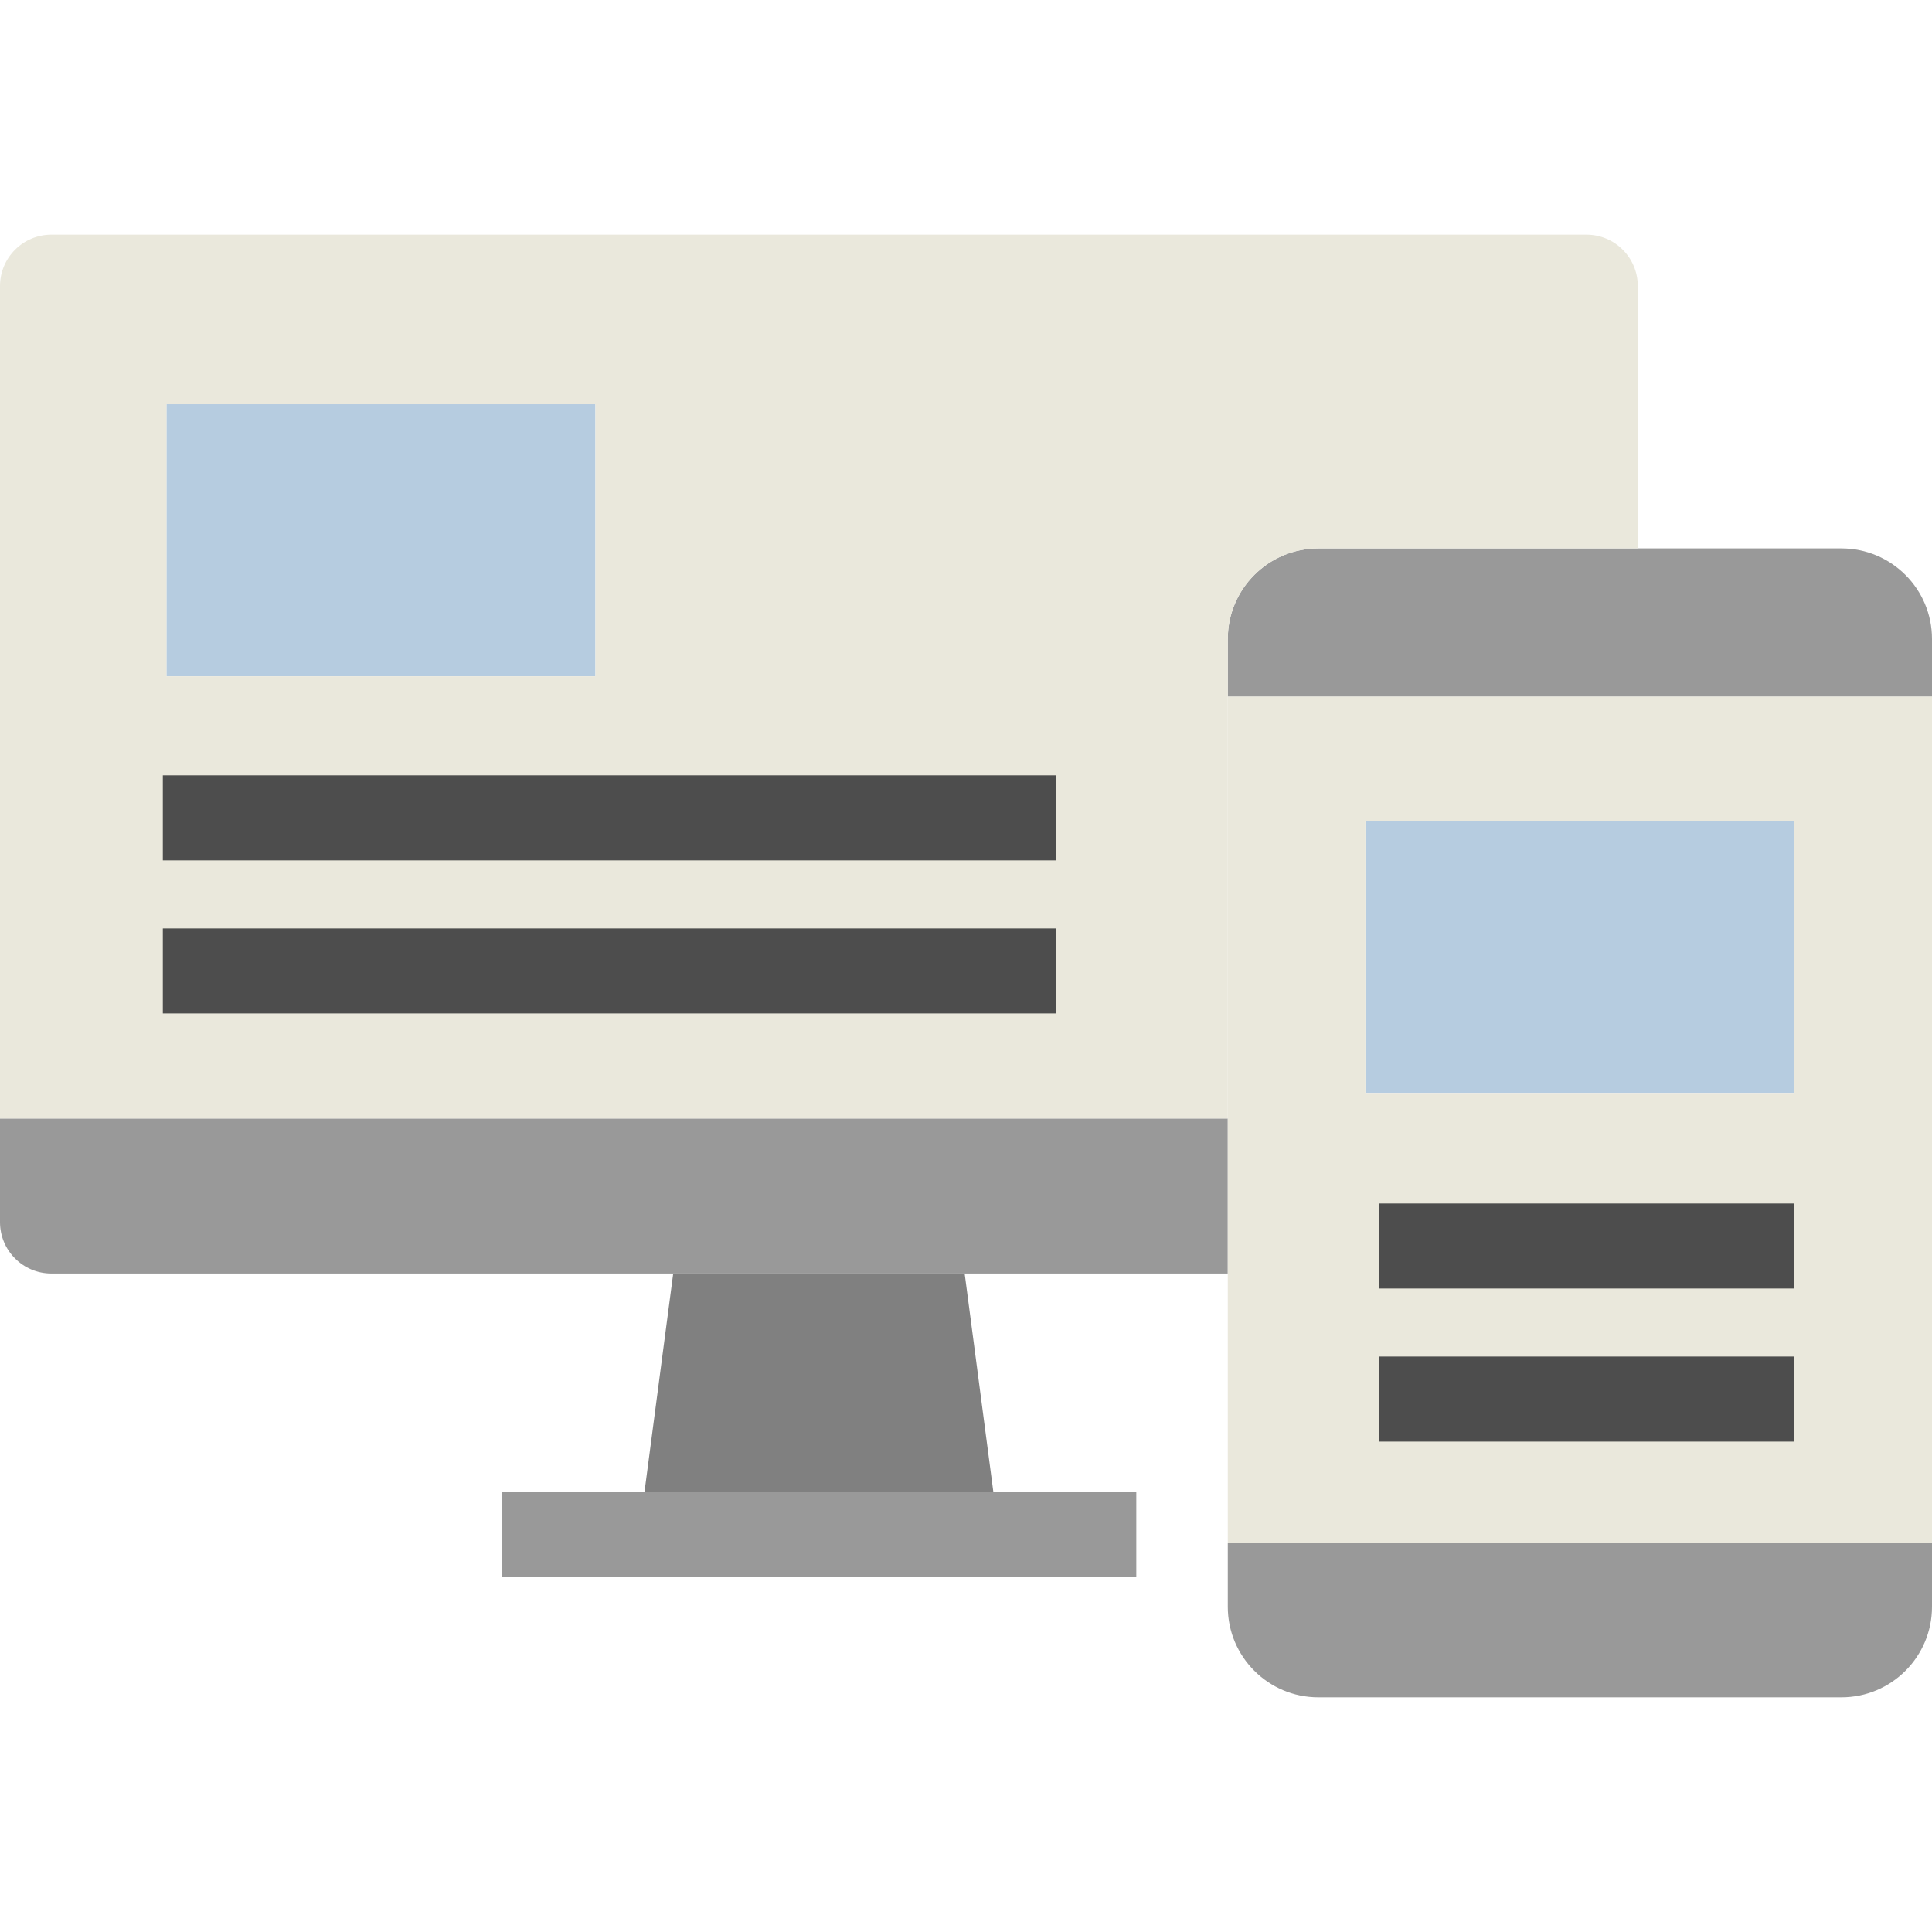
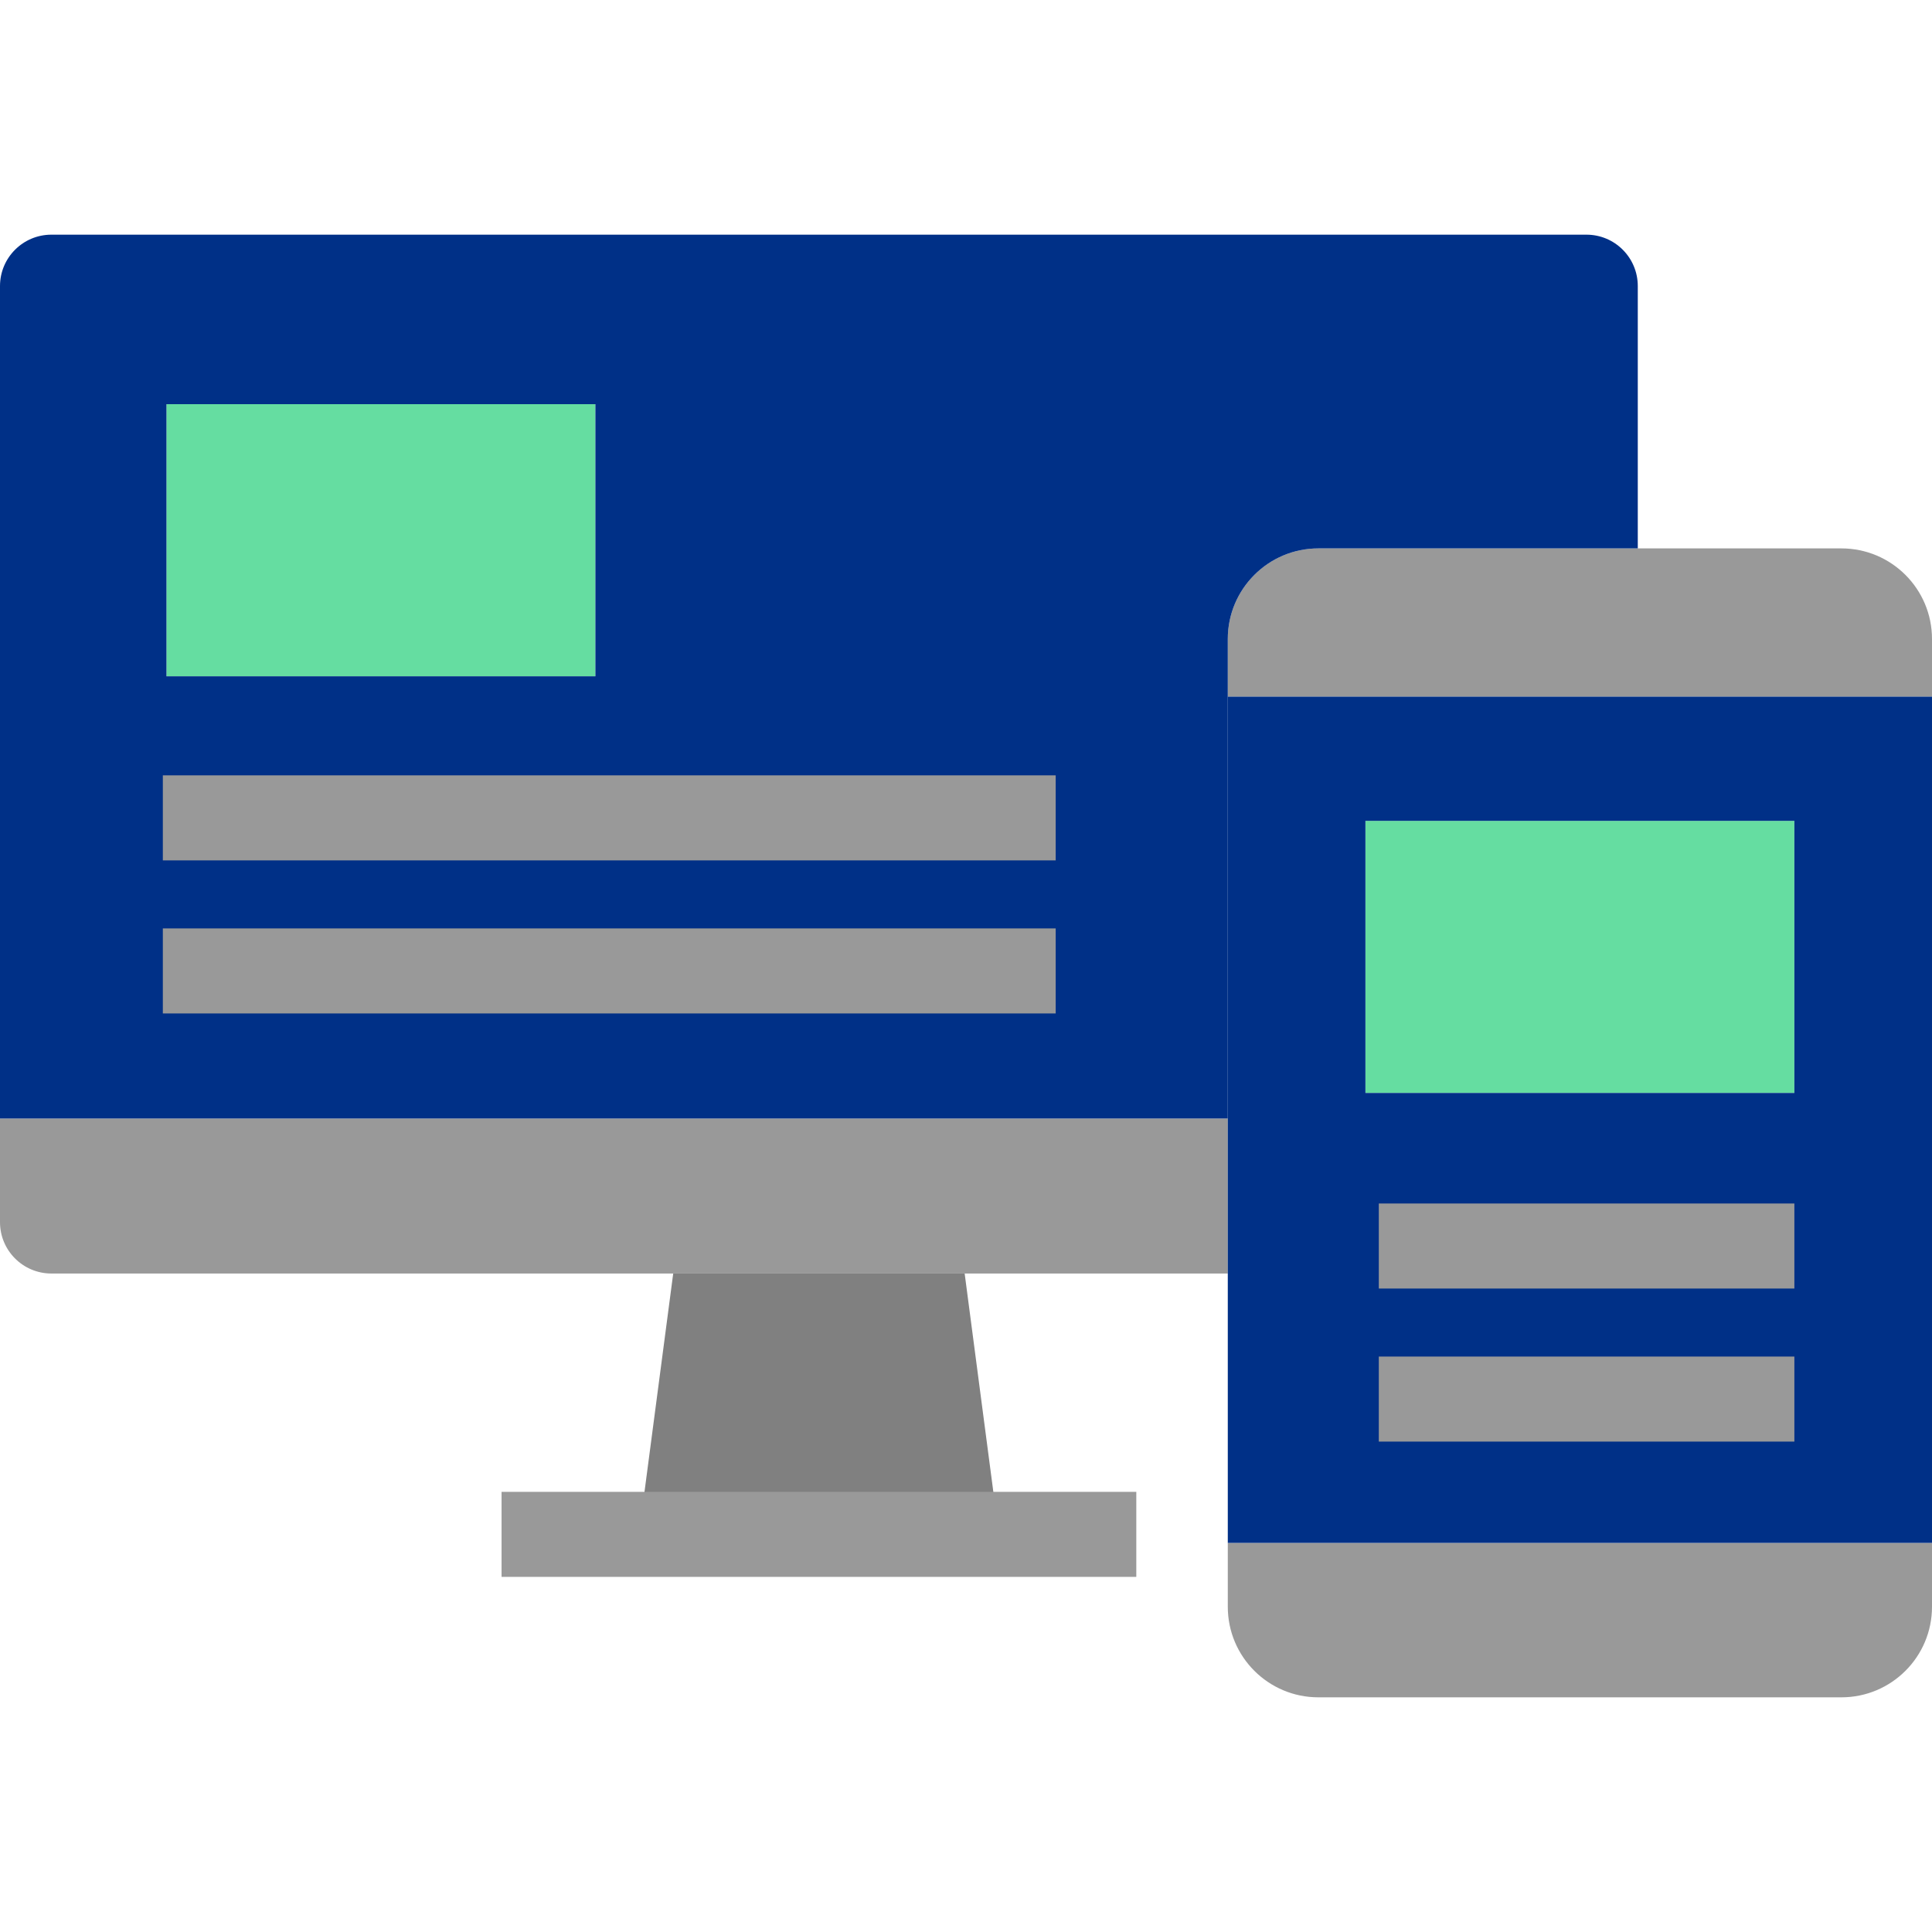
<svg xmlns="http://www.w3.org/2000/svg" version="1.1" id="Capa_1" x="0px" y="0px" viewBox="0 0 454.41 454.41" style="enable-background:new 0 0 454.41 454.41;" xml:space="preserve">
-   <rect x="321.15" y="193.065" style="fill:#B6CCE0;" width="100.89" height="64" />
-   <rect x="39.15" y="95.065" style="fill:#B6CCE0;" width="100.89" height="64" />
+   <rect x="321.15" y="193.065" style="fill:#65dda1;" width="100.89" height="64" />
+   <rect x="39.15" y="95.065" style="fill:#65dda1;" width="100.89" height="64" />
  <polygon style="fill:#808080;" points="226.89,299.535 234.95,360.885 150.27,360.885 158.34,299.535 " />
  <path style="fill:#999999;" d="M454.41,150.295v13.56H288.78v-13.56c0-11.77,9.54-21.31,21.31-21.31h75.12h47.89  C444.87,128.985,454.41,138.525,454.41,150.295z" />
  <path style="fill:#999999;" d="M454.41,362.895v15.02c0,11.76-9.54,21.3-21.31,21.3H310.09c-11.77,0-21.31-9.54-21.31-21.3v-15.02  H454.41z" />
  <path style="fill:#999999;" d="M288.78,263.075v36.46h-61.89h-68.55H12.09c-6.68,0-12.09-5.41-12.09-12.08v-24.38H288.78z" />
-   <path style="fill:#EAE8DC;" d="M454.41,163.855v199.04H288.78v-63.36v-36.46v-99.22H454.41z M422.04,257.065v-64H321.15v64H422.04z" />
-   <path style="fill:#EAE8DC;" d="M385.21,67.285v61.7h-75.12c-11.77,0-21.31,9.54-21.31,21.31v13.56v99.22H0V67.285  c0-6.68,5.41-12.09,12.09-12.09h361.04C379.81,55.195,385.21,60.605,385.21,67.285z M140.04,159.065v-64H39.15v64H140.04z" />
+   <path style="fill:#003087;" d="M454.41,163.855v199.04H288.78v-63.36v-36.46v-99.22H454.41z M422.04,257.065v-64H321.15v64H422.04z" />
+   <path style="fill:#003087;" d="M385.21,67.285v61.7h-75.12c-11.77,0-21.31,9.54-21.31,21.31v13.56v99.22H0V67.285  c0-6.68,5.41-12.09,12.09-12.09h361.04C379.81,55.195,385.21,60.605,385.21,67.285z M140.04,159.065v-64H39.15v64H140.04z" />
  <rect x="117.97" y="350.885" style="fill:#999999;" width="149.29" height="20" />
-   <rect x="38.3" y="182.365" style="fill:#4D4D4D;" width="210" height="20" />
-   <rect x="38.3" y="218.365" style="fill:#4D4D4D;" width="210" height="20" />
-   <rect x="324.3" y="283.065" style="fill:#4D4D4D;" width="97.74" height="20" />
-   <rect x="324.3" y="319.065" style="fill:#4D4D4D;" width="97.74" height="20" />
+   <rect x="38.3" y="182.365" style="fill:#999999;" width="210" height="20" />
+   <rect x="38.3" y="218.365" style="fill:#999999;" width="210" height="20" />
+   <rect x="324.3" y="283.065" style="fill:#999999;" width="97.74" height="20" />
+   <rect x="324.3" y="319.065" style="fill:#999999;" width="97.74" height="20" />
  <g>
</g>
  <g>
</g>
  <g>
</g>
  <g>
</g>
  <g>
</g>
  <g>
</g>
  <g>
</g>
  <g>
</g>
  <g>
</g>
  <g>
</g>
  <g>
</g>
  <g>
</g>
  <g>
</g>
  <g>
</g>
  <g>
</g>
</svg>
